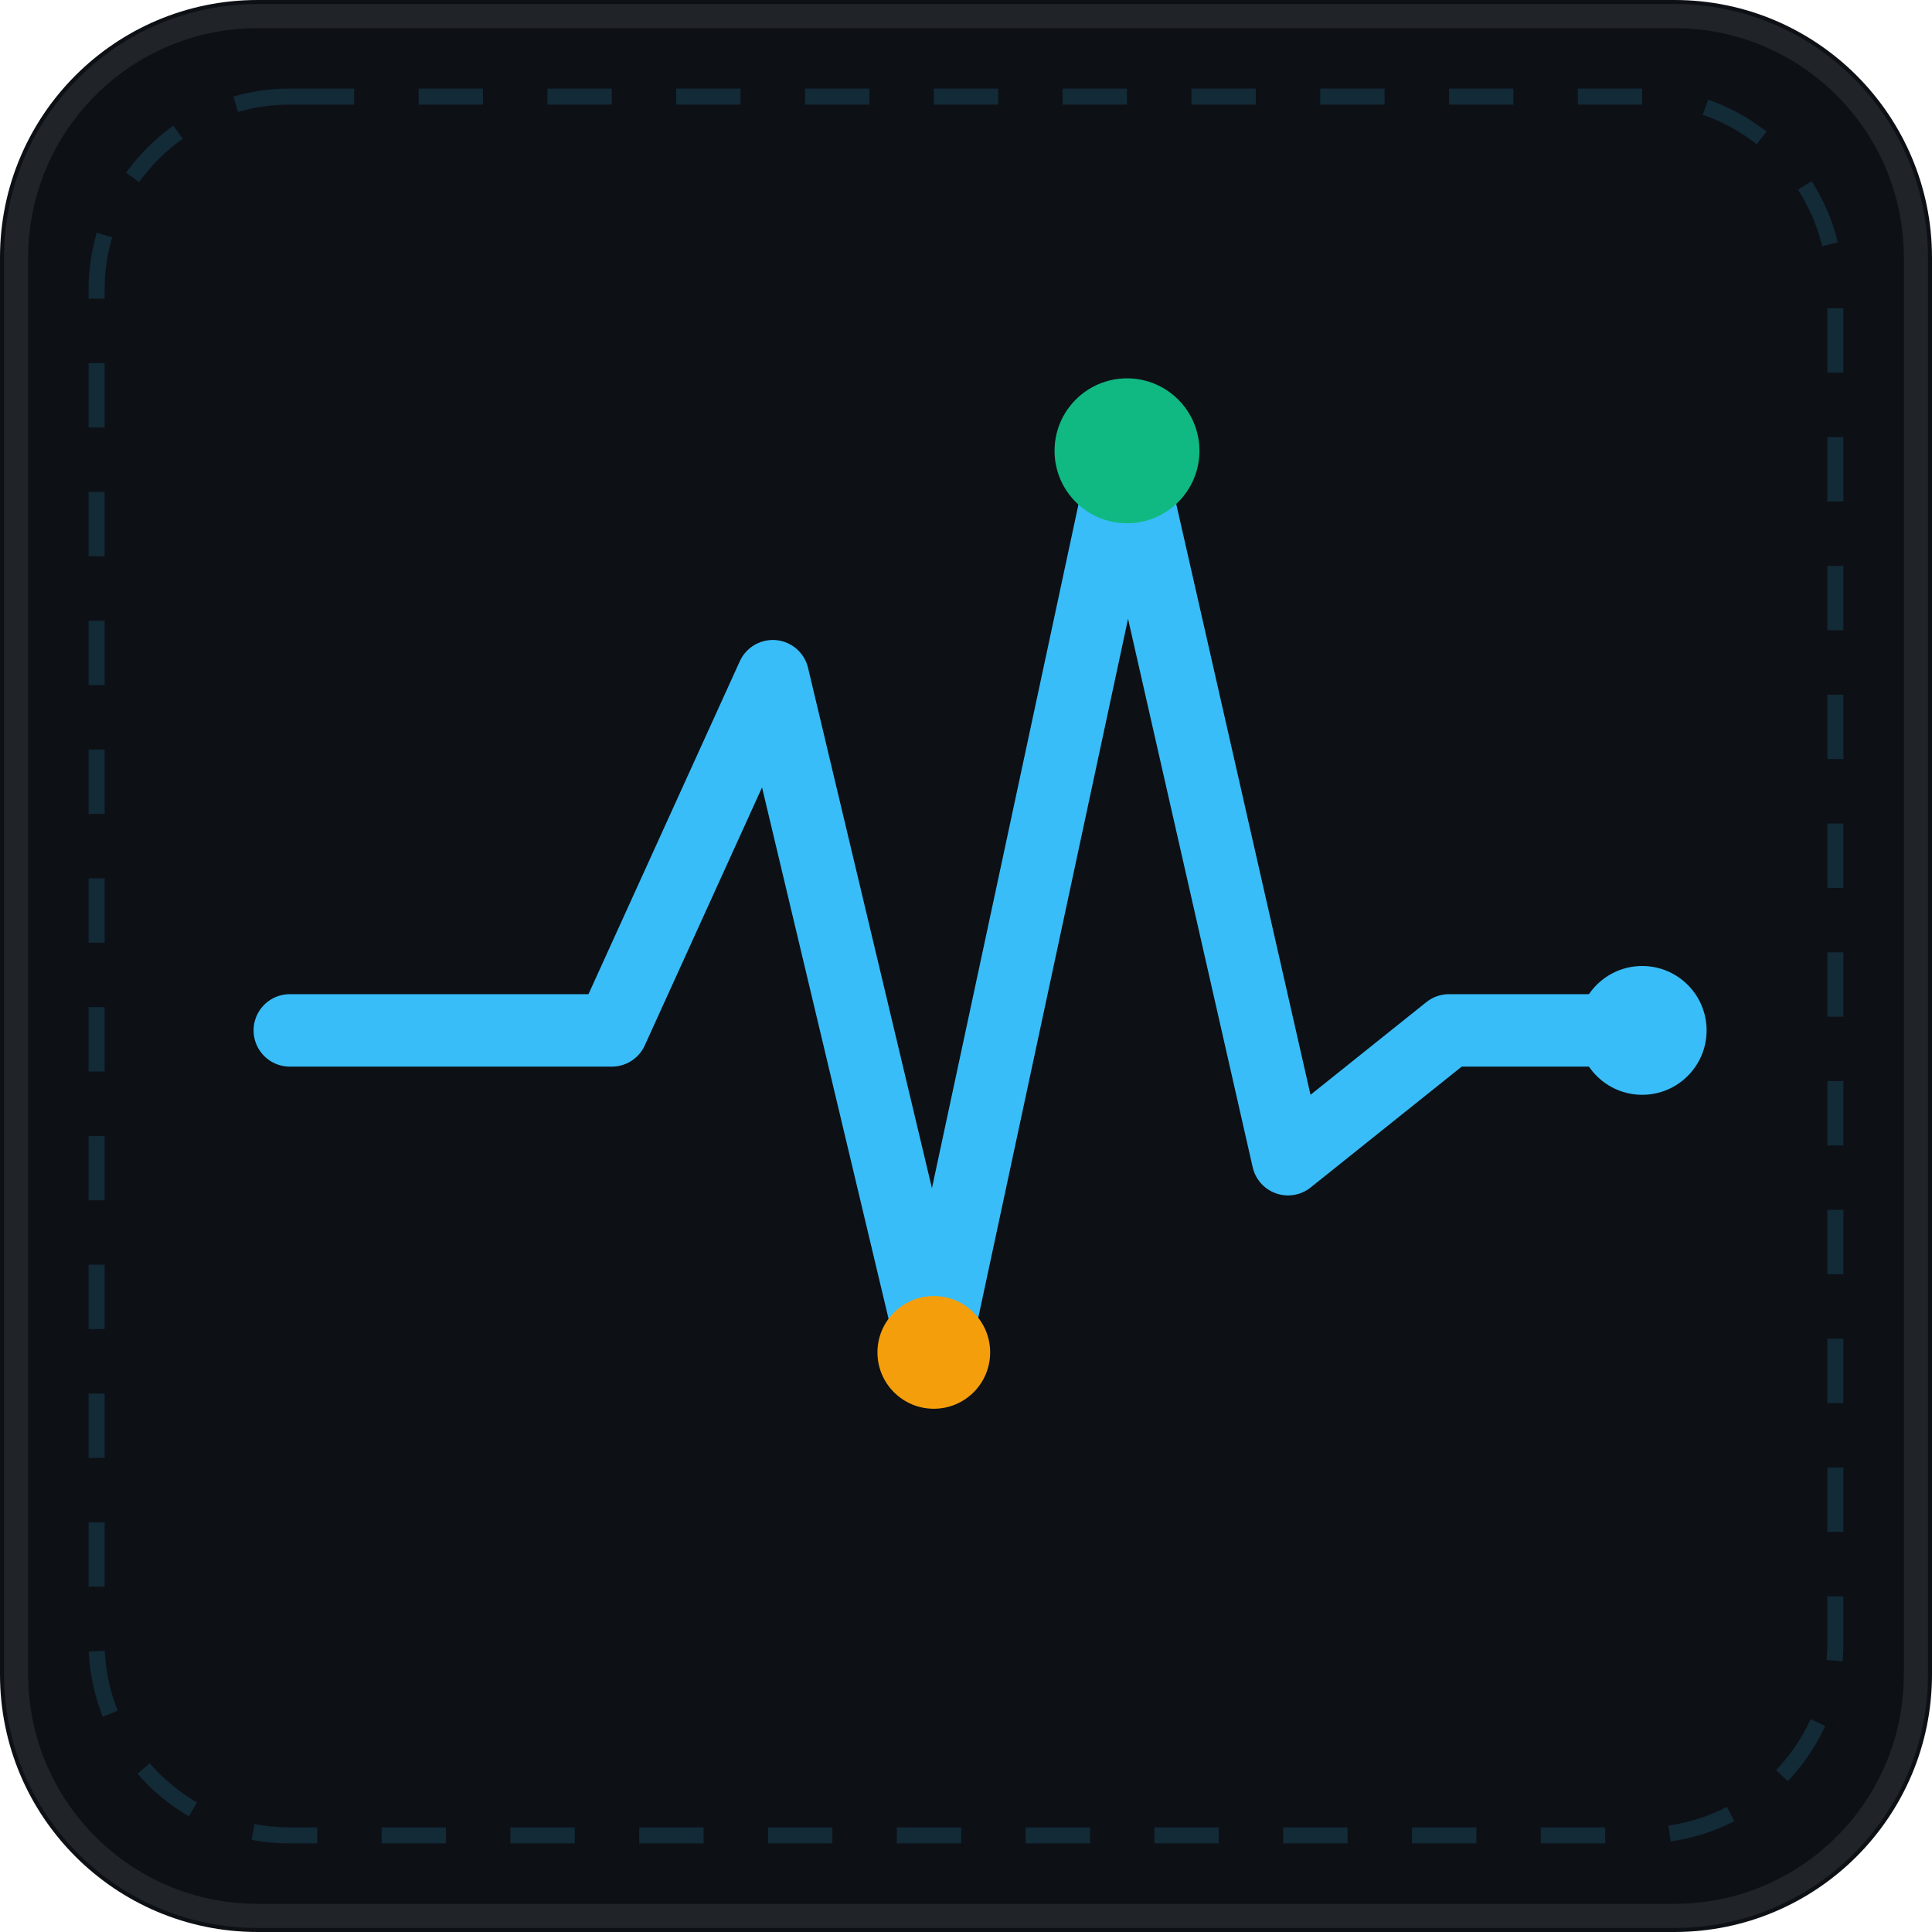
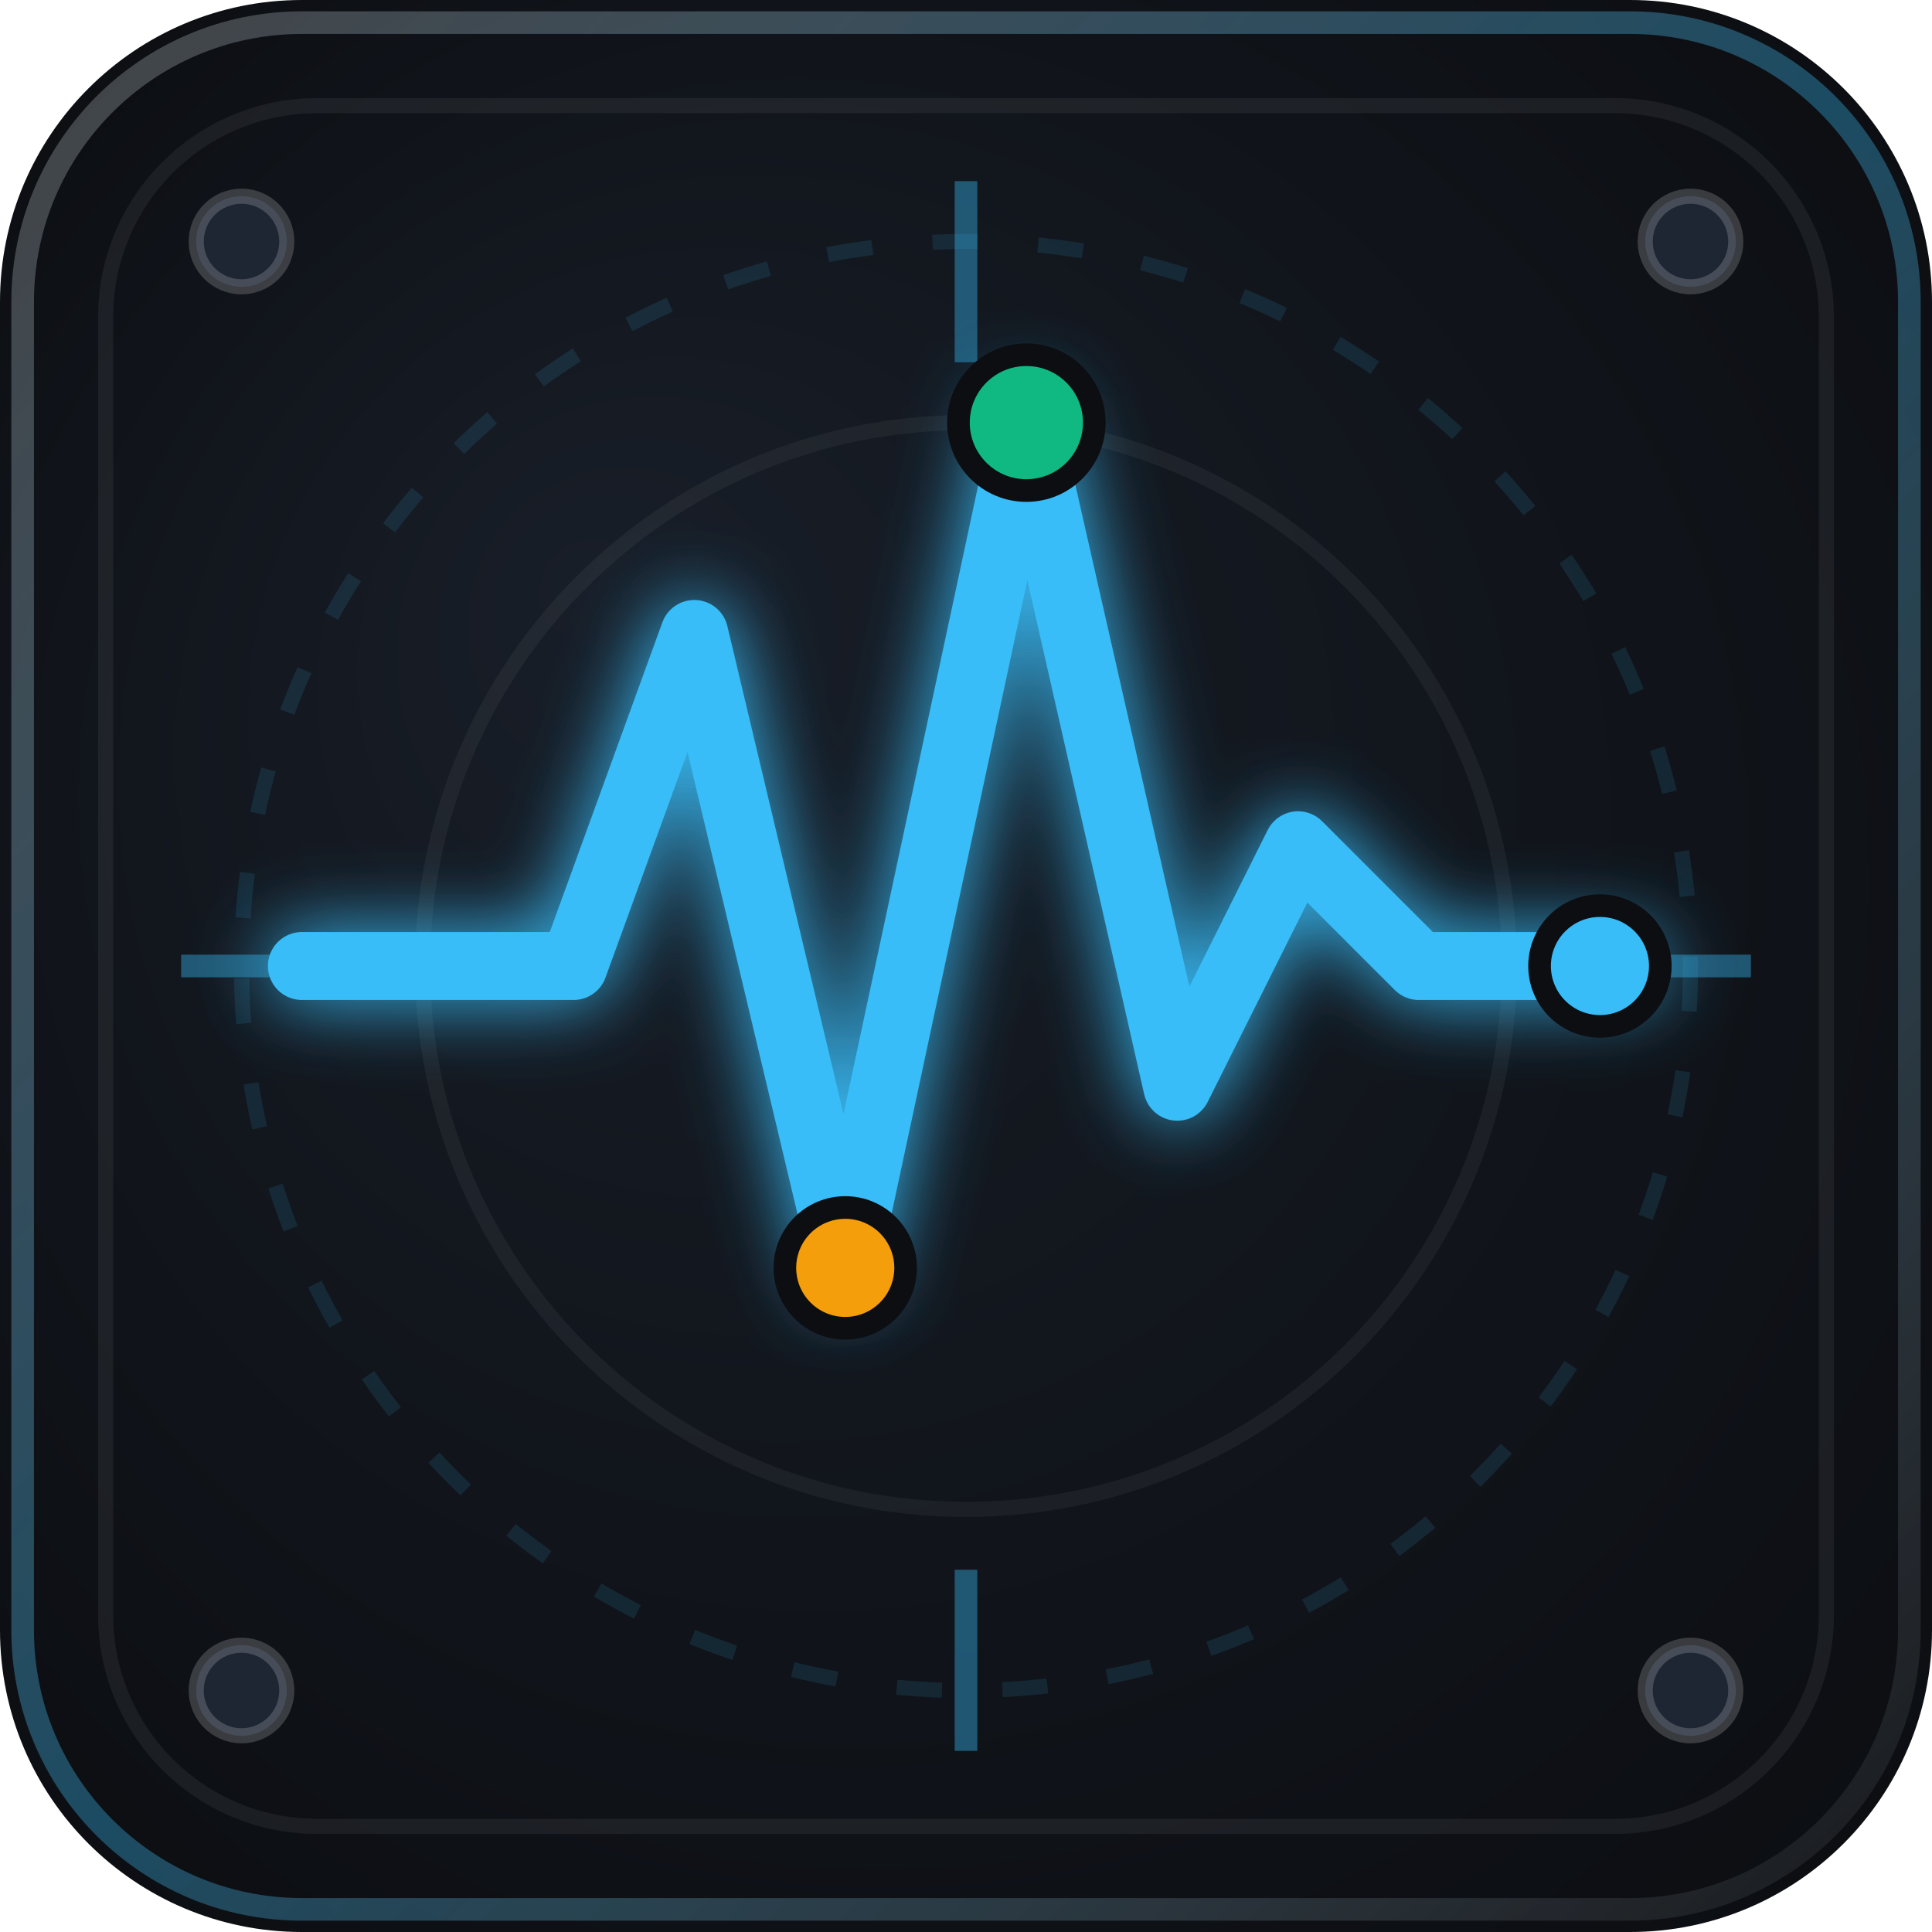
- <svg xmlns="http://www.w3.org/2000/svg" viewBox="0 0 120 120" fill="none">
-   <rect width="120" height="120" rx="16" fill="#0d1015" />
-   <rect x="1" y="1" width="118" height="118" rx="15" stroke="rgba(255,255,255,0.08)" stroke-width="1.5" />
-   <rect x="6" y="6" width="108" height="108" rx="12" stroke="rgba(56,189,248,0.15)" stroke-width="1" stroke-dasharray="4 4" />
-   <path d="M18 64H38L48 42L58 84L70 28L80 72L90 64H102" stroke="#38bdf8" stroke-width="4.5" stroke-linecap="round" stroke-linejoin="round" />
-   <circle cx="70" cy="28" r="4.5" fill="#10b981" />
-   <circle cx="58" cy="84" r="3.5" fill="#f59e0b" />
-   <circle cx="102" cy="64" r="4" fill="#38bdf8" />
+ <svg xmlns="http://www.w3.org/2000/svg" viewBox="0 0 128 128" fill="none">
+   <defs>
+     <radialGradient id="mv-bg" cx="50%" cy="50%" r="65%" fx="30%" fy="30%">
+       <stop offset="0%" stop-color="#181e28" />
+       <stop offset="100%" stop-color="#0c0e12" />
+     </radialGradient>
+     <linearGradient id="mv-border-grad" x1="0%" y1="0%" x2="100%" y2="100%">
+       <stop offset="0%" stop-color="rgba(255,255,255,0.22)" />
+       <stop offset="50%" stop-color="rgba(56,189,248,0.35)" />
+       <stop offset="100%" stop-color="rgba(255,255,255,0.05)" />
+     </linearGradient>
+     <filter id="mv-glow" x="-20%" y="-20%" width="140%" height="140%">
+       <feGaussianBlur stdDeviation="2.5" result="blur" />
+       <feMerge>
+         <feMergeNode in="blur" />
+         <feMergeNode in="SourceGraphic" />
+       </feMerge>
+     </filter>
+   </defs>
+   <rect width="128" height="128" rx="20" fill="url(#mv-bg)" />
+   <rect x="1.5" y="1.5" width="125" height="125" rx="18.5" stroke="url(#mv-border-grad)" stroke-width="1.5" />
+   <rect x="7" y="7" width="114" height="114" rx="14" stroke="rgba(255,255,255,0.06)" stroke-width="1" />
+   <circle cx="64" cy="64" r="48" stroke="rgba(56,189,248,0.12)" stroke-width="1" stroke-dasharray="3 4" />
+   <circle cx="64" cy="64" r="36" stroke="rgba(255,255,255,0.05)" stroke-width="1" />
+   <line x1="64" y1="12" x2="64" y2="24" stroke="rgba(56,189,248,0.4)" stroke-width="1.5" />
+   <line x1="64" y1="104" x2="64" y2="116" stroke="rgba(56,189,248,0.4)" stroke-width="1.5" />
+   <line x1="12" y1="64" x2="24" y2="64" stroke="rgba(56,189,248,0.4)" stroke-width="1.5" />
+   <line x1="104" y1="64" x2="116" y2="64" stroke="rgba(56,189,248,0.4)" stroke-width="1.5" />
+   <circle cx="16" cy="16" r="3" fill="#1f2633" stroke="rgba(255,255,255,0.18)" stroke-width="1" />
+   <circle cx="112" cy="16" r="3" fill="#1f2633" stroke="rgba(255,255,255,0.18)" stroke-width="1" />
+   <circle cx="16" cy="112" r="3" fill="#1f2633" stroke="rgba(255,255,255,0.18)" stroke-width="1" />
+   <circle cx="112" cy="112" r="3" fill="#1f2633" stroke="rgba(255,255,255,0.18)" stroke-width="1" />
+   <path d="M20 64h18l8-22 10 42 12-56 10 44 8-16 8 8h14" stroke="#38bdf8" stroke-width="4.5" stroke-linecap="round" stroke-linejoin="round" filter="url(#mv-glow)" />
+   <circle cx="68" cy="28" r="4.5" fill="#10b981" stroke="#0c0e12" stroke-width="1.5" />
+   <circle cx="56" cy="84" r="4" fill="#f59e0b" stroke="#0c0e12" stroke-width="1.5" />
+   <circle cx="106" cy="64" r="4" fill="#38bdf8" stroke="#0c0e12" stroke-width="1.5" />
</svg>
